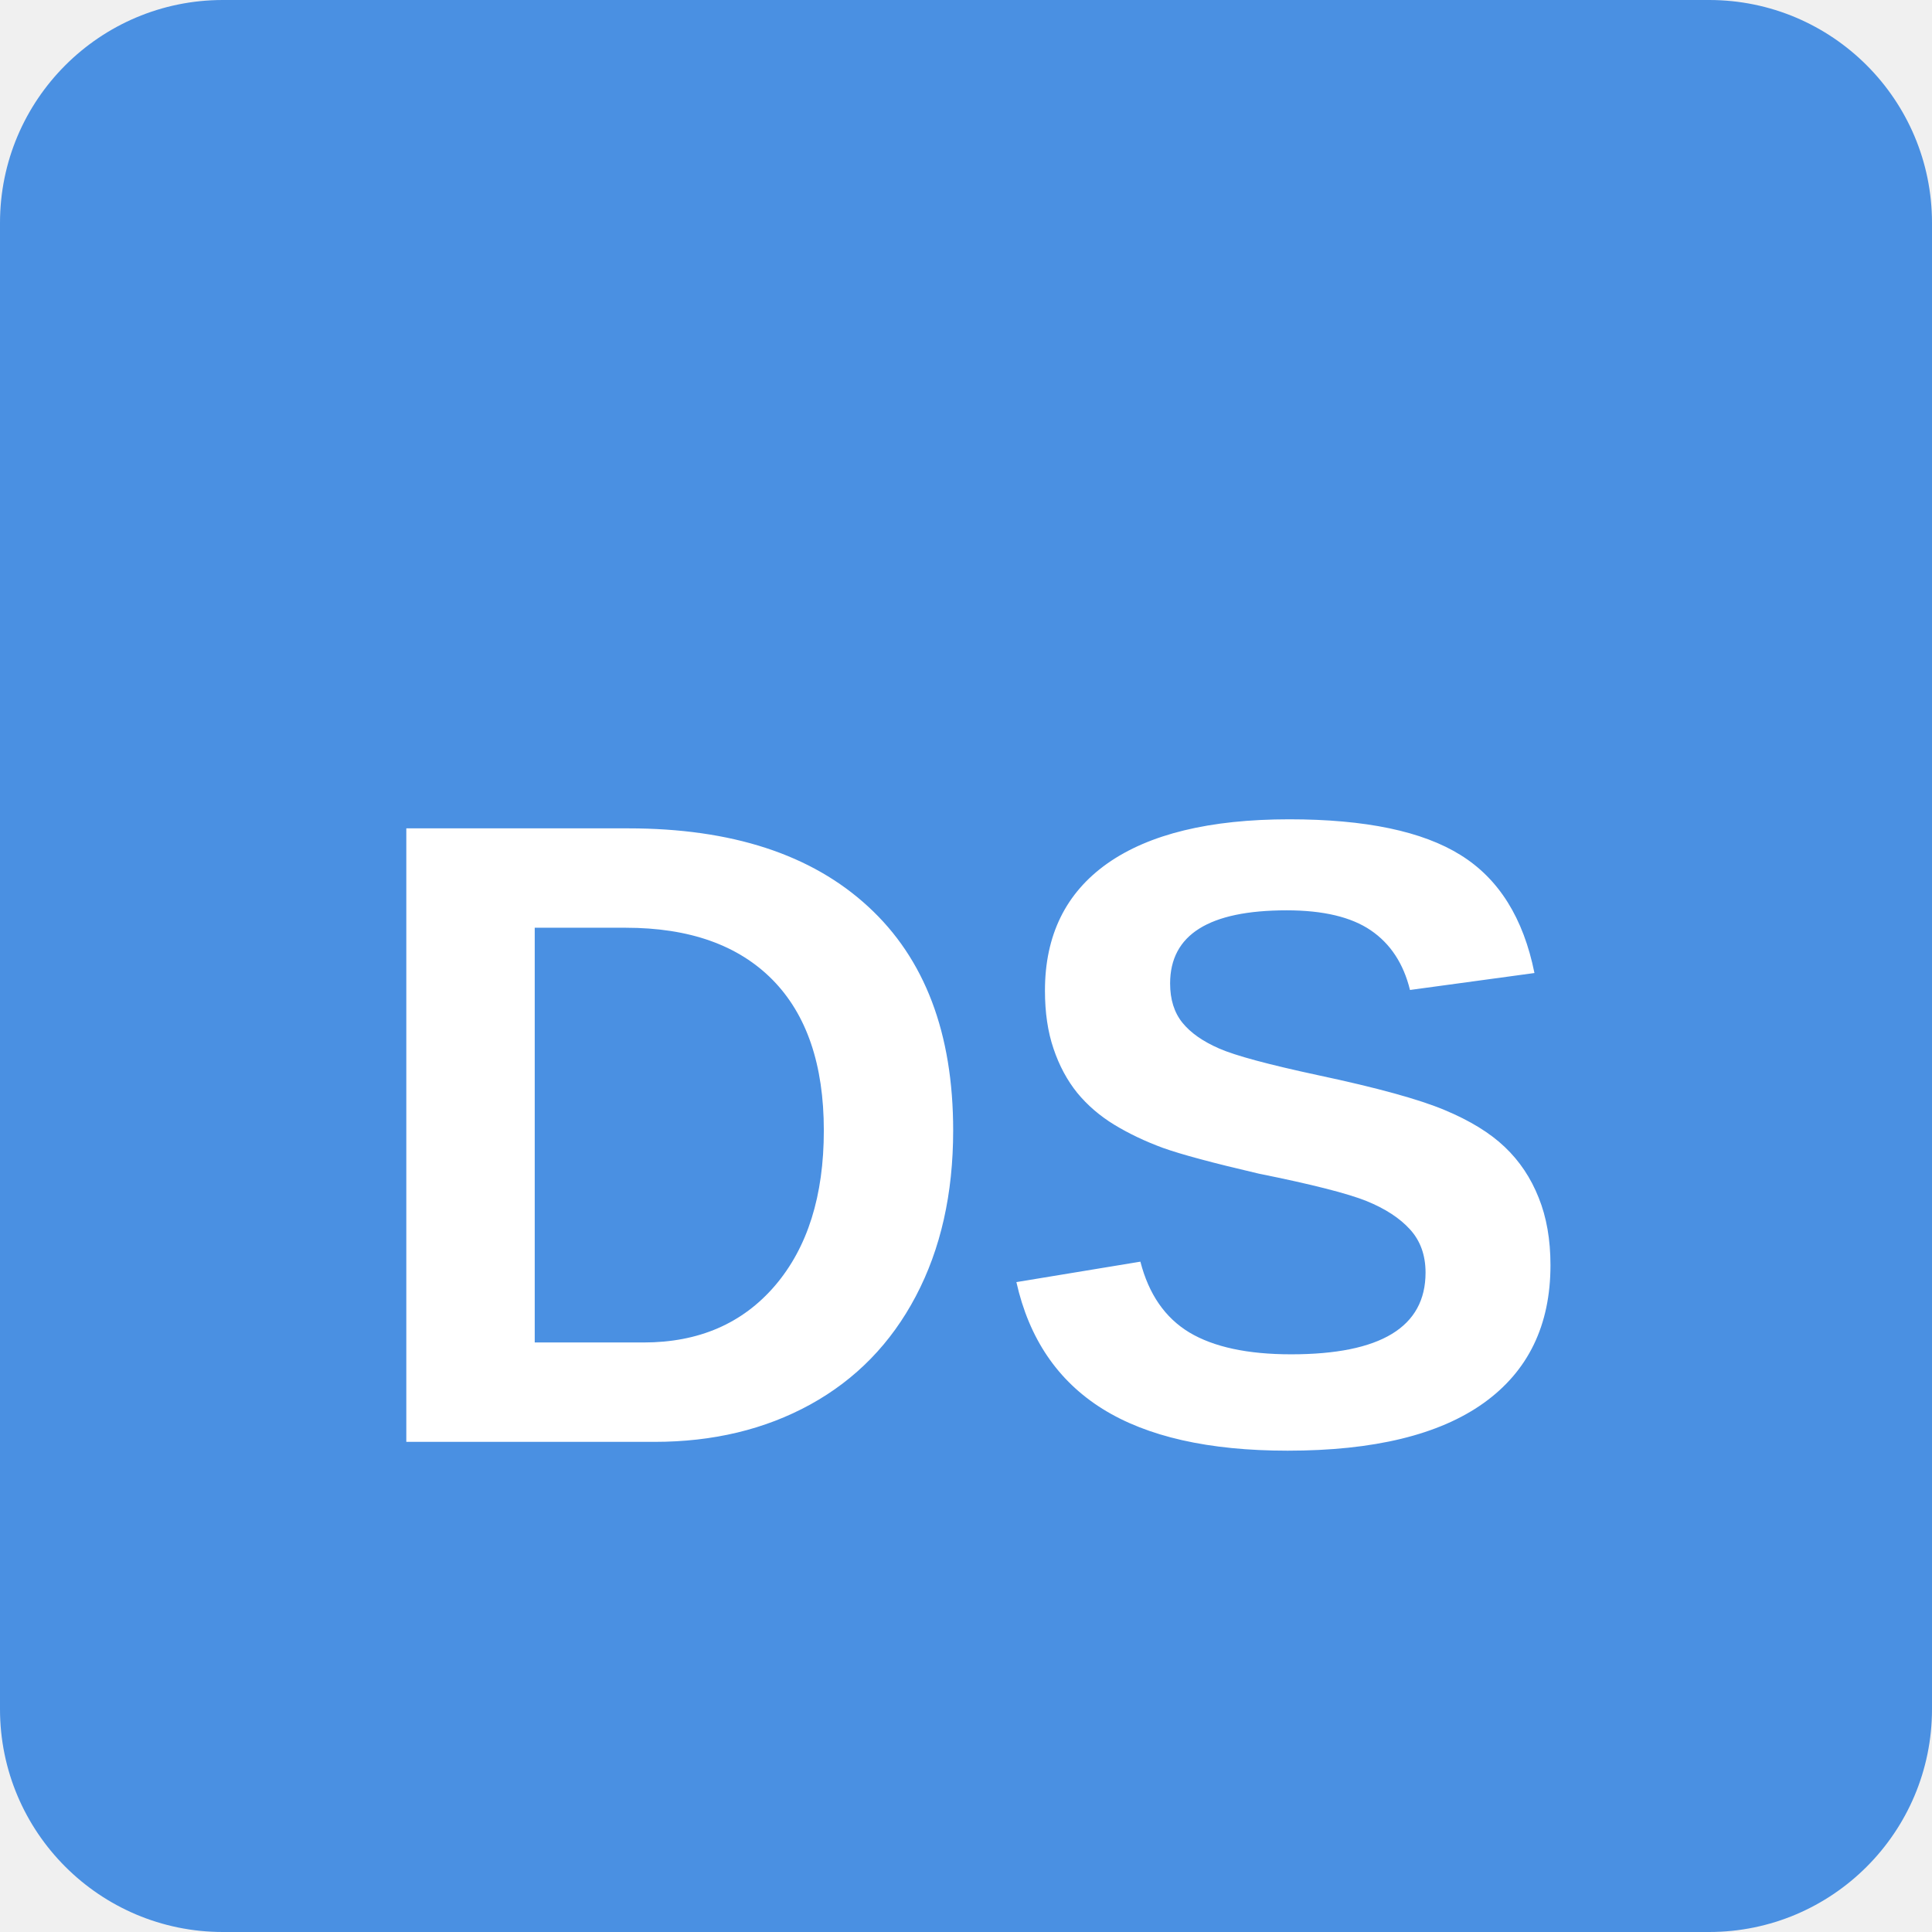
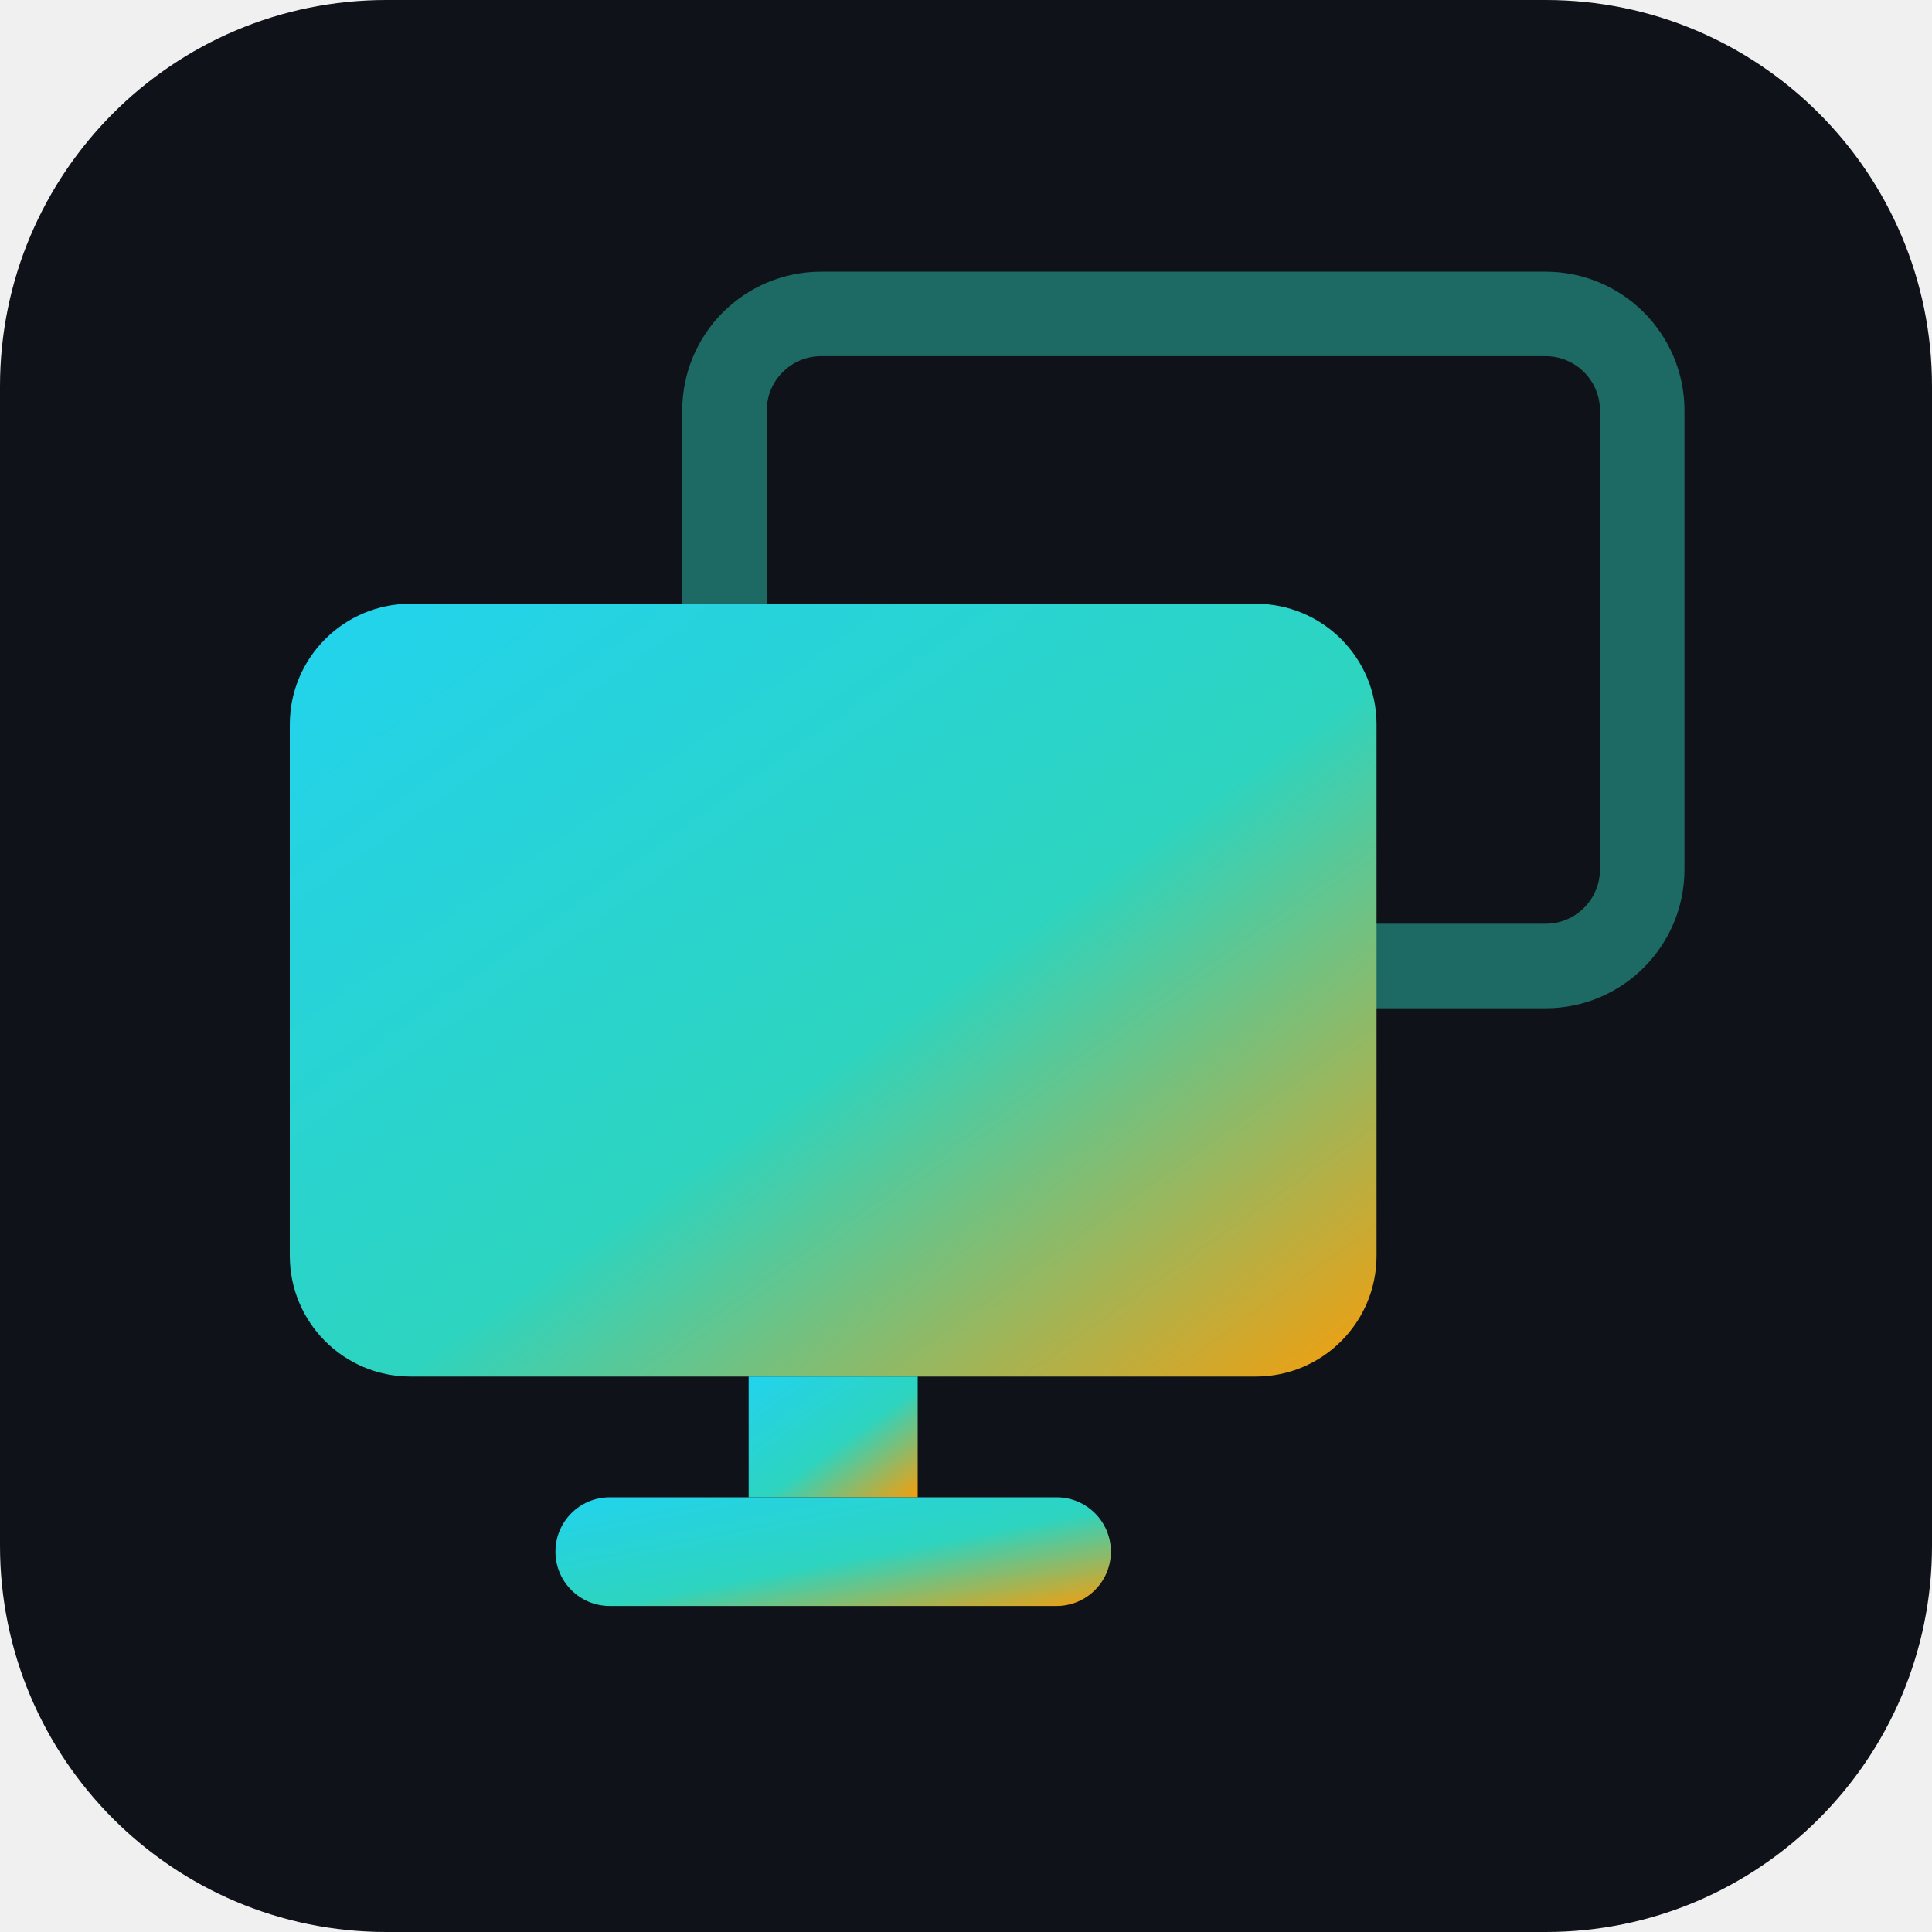
- <svg xmlns="http://www.w3.org/2000/svg" width="130" height="130">
-   <rect width="130" height="130" rx="15" fill="#4A90E2" />
-   <text x="65" y="80" font-family="Arial" font-size="60" font-weight="bold" fill="white" text-anchor="middle" dominant-baseline="middle">DS</text>
+ <svg xmlns="http://www.w3.org/2000/svg" viewBox="0 0 80 80" width="130" height="130">
+   <defs>
+     <linearGradient id="screenFill" x1="0" y1="0" x2="1" y2="1">
+       <stop offset="0" stop-color="#22d3ee" />
+       <stop offset="0.55" stop-color="#2dd4bf" />
+       <stop offset="1" stop-color="#f59e0b" />
+     </linearGradient>
+   </defs>
+   <rect width="80" height="80" rx="16" fill="#0f1218" />
+   <rect x="30" y="13" width="38" height="27" rx="4" fill="none" stroke="#2dd4bf" stroke-width="3.5" opacity="0.45" />
+   <rect x="12" y="25" width="45" height="32" rx="5" fill="url(#screenFill)" />
+   <rect x="31" y="57" width="7" height="5" fill="url(#screenFill)" />
+   <rect x="23" y="62" width="23" height="4.5" rx="2.25" fill="url(#screenFill)" />
</svg>
